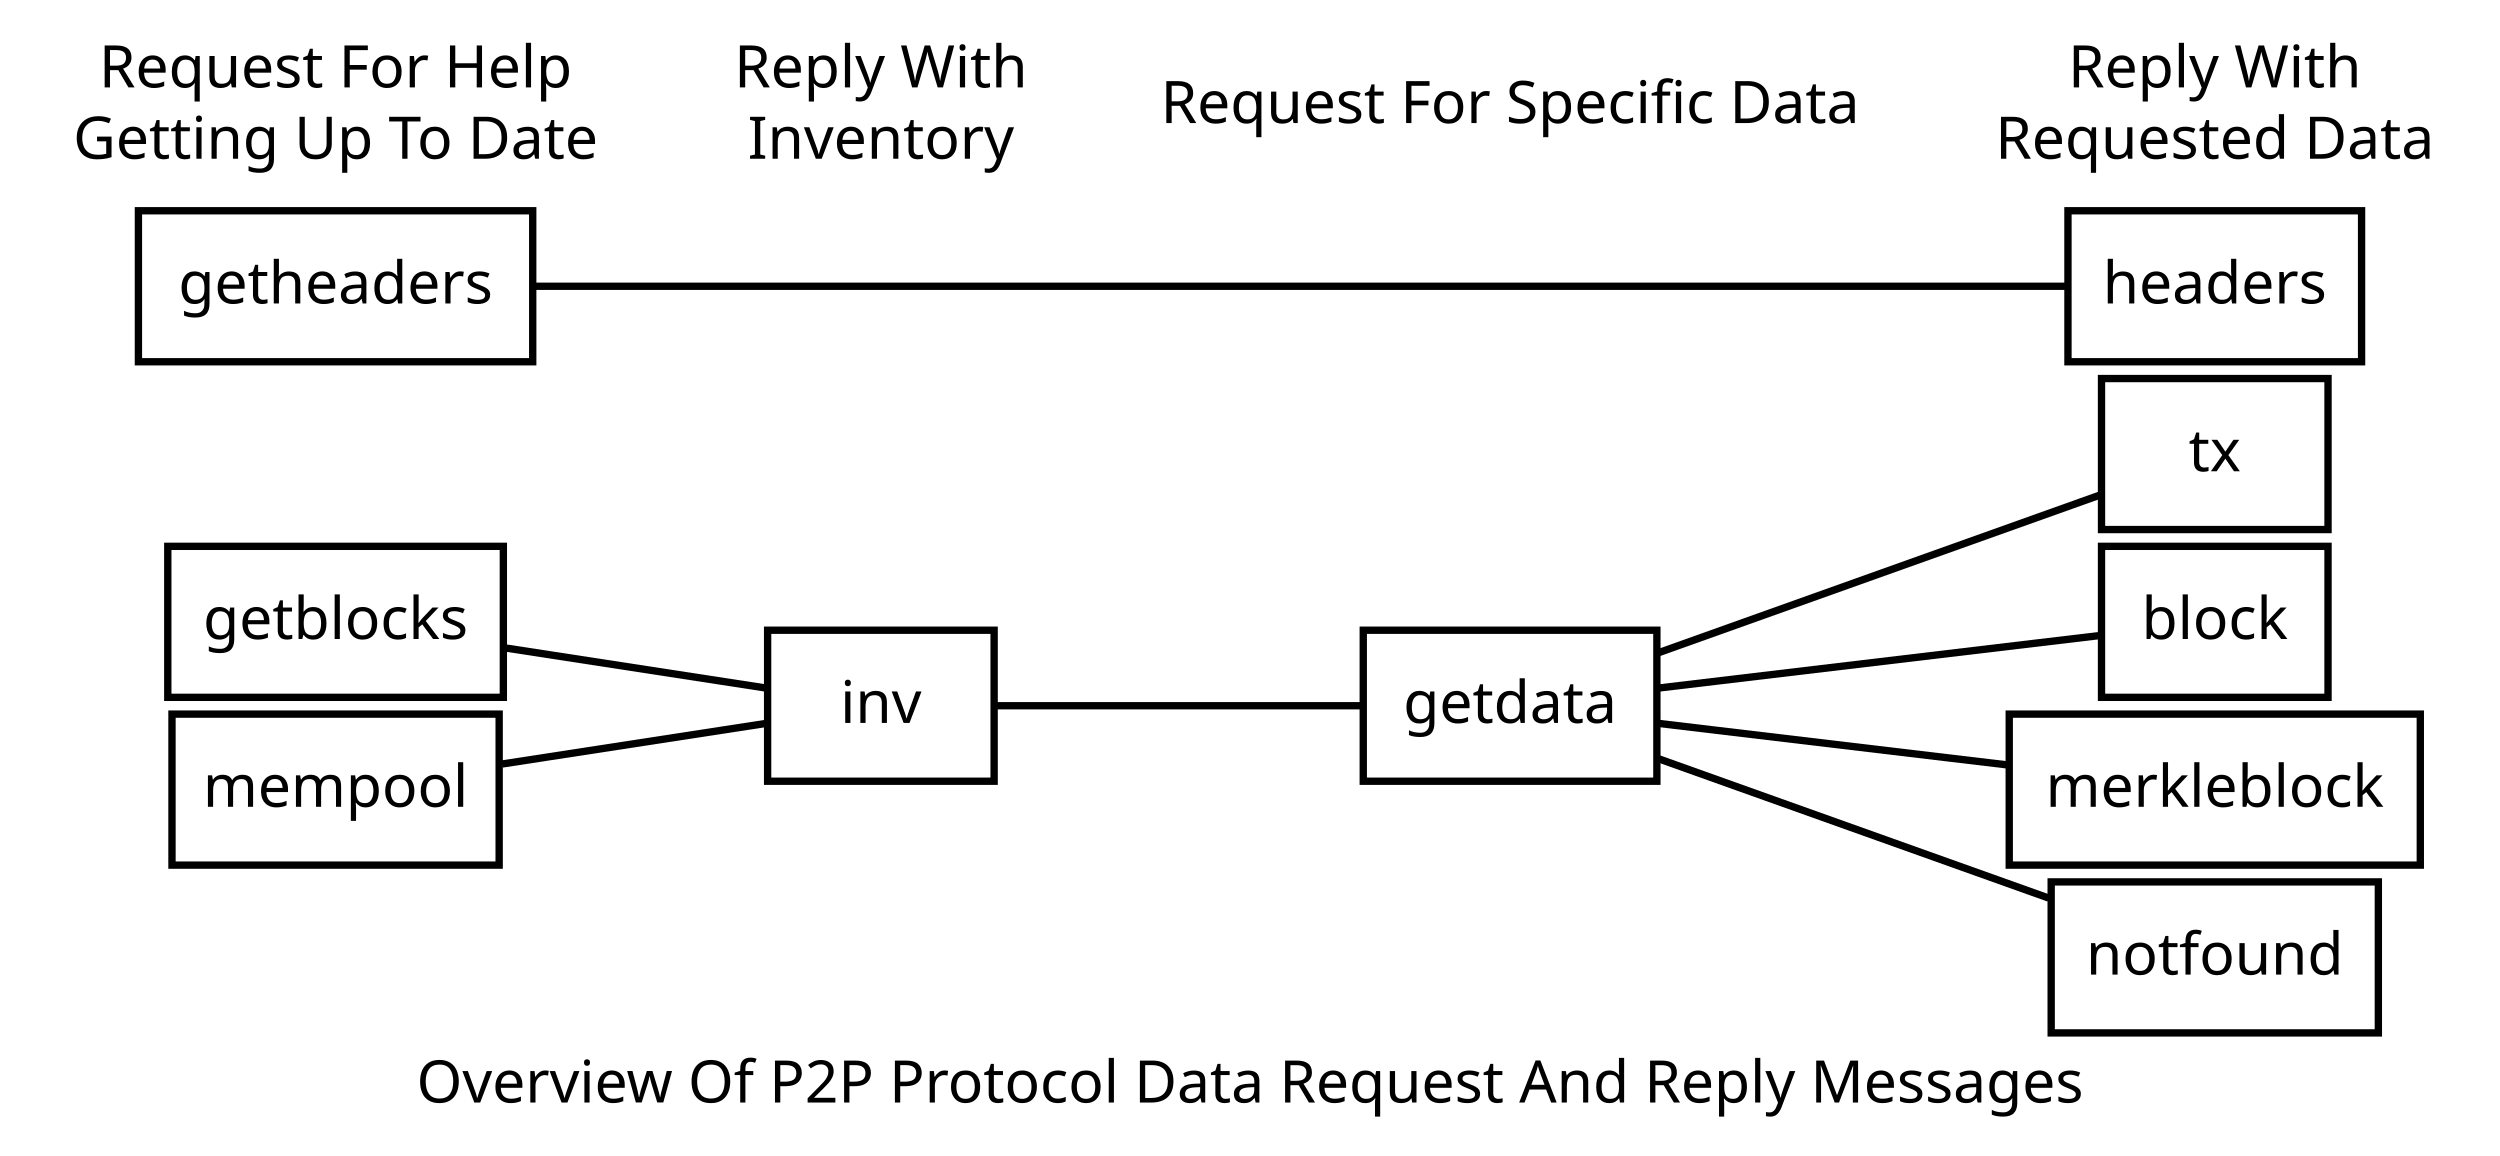
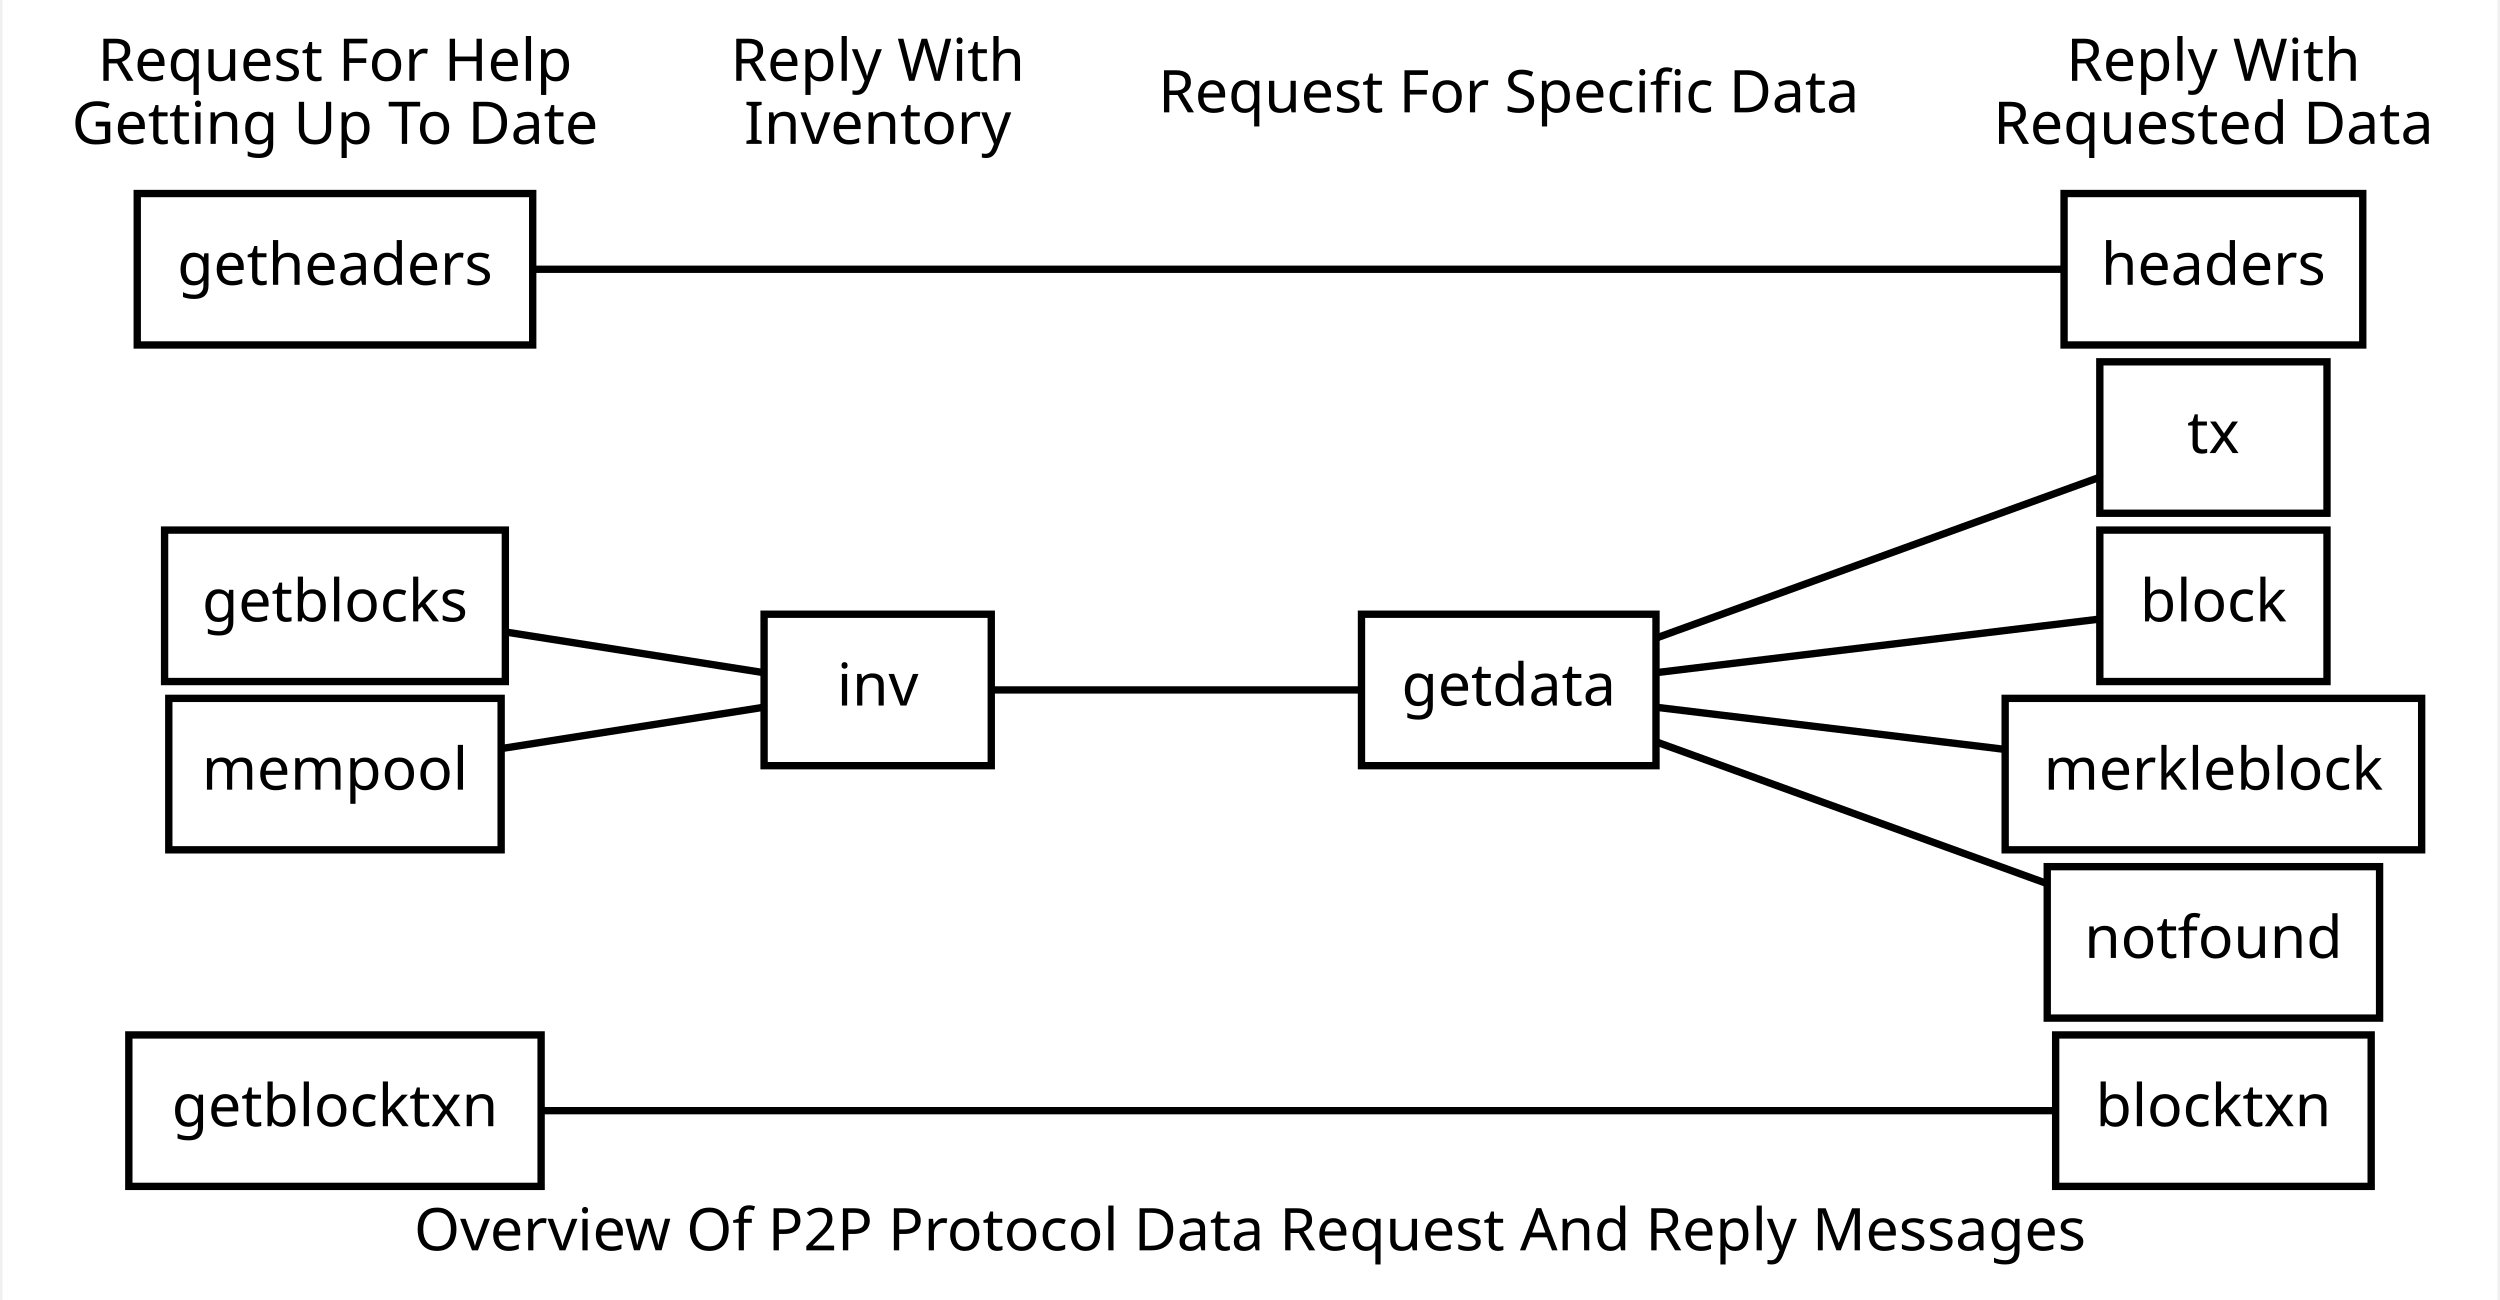
- <svg xmlns="http://www.w3.org/2000/svg" width="450pt" height="208pt" viewBox="0.00 0.00 450.00 207.63">
-   <g id="graph1" class="graph" transform="scale(0.755034 0.755034) rotate(0) translate(4 271)">
-     <polygon fill="white" stroke="white" points="-4,5 -4,-271 593,-271 593,5 -4,5" />
-     <text text-anchor="middle" x="294" y="-8.4" font-family="Sans" font-size="14.00">Overview Of P2P Protocol Data Request And Reply Messages</text>
+ <svg xmlns="http://www.w3.org/2000/svg" width="450pt" height="234pt" viewBox="0.00 0.00 450.00 234.49">
+   <g id="graph0" class="graph" transform="scale(0.758853 0.758853) rotate(0) translate(4 305)">
+     <polygon fill="white" stroke="none" points="-4,4 -4,-305 589,-305 589,4 -4,4" />
+     <text text-anchor="middle" x="292.5" y="-7.8" font-family="Sans" font-size="14.00">Overview Of P2P Protocol Data Request And Reply Messages</text>
    <g id="node1" class="node">
-       <polygon fill="none" stroke="black" stroke-width="1.75" points="116,-141 36,-141 36,-105 116,-105 116,-141" />
-       <text text-anchor="middle" x="76" y="-118.9" font-family="Sans" font-size="14.00">getblocks</text>
+       <polygon fill="none" stroke="black" stroke-width="1.75" points="124,-59 26,-59 26,-23 124,-23 124,-59" />
+       <text text-anchor="middle" x="75" y="-37.3" font-family="Sans" font-size="14.00">getblocktxn</text>
+     </g>
+     <g id="node2" class="node">
+       <polygon fill="none" stroke="black" stroke-width="1.75" points="559,-59 484,-59 484,-23 559,-23 559,-59" />
+       <text text-anchor="middle" x="521.5" y="-37.3" font-family="Sans" font-size="14.00">blocktxn</text>
+     </g>
+     <g id="edge1" class="edge">
+       <path fill="none" stroke="black" stroke-width="1.75" d="M124.061,-41C213.997,-41 403.414,-41 483.967,-41" />
    </g>
    <g id="node3" class="node">
-       <polygon fill="none" stroke="black" stroke-width="1.75" points="233,-121 179,-121 179,-85 233,-85 233,-121" />
-       <text text-anchor="middle" x="206" y="-98.9" font-family="Sans" font-size="14.00">inv</text>
+       <polygon fill="none" stroke="black" stroke-width="1.75" points="115.5,-179 34.5,-179 34.5,-143 115.5,-143 115.5,-179" />
+       <text text-anchor="middle" x="75" y="-157.3" font-family="Sans" font-size="14.00">getblocks</text>
+     </g>
+     <g id="node4" class="node">
+       <polygon fill="none" stroke="black" stroke-width="1.75" points="231,-159 177,-159 177,-123 231,-123 231,-159" />
+       <text text-anchor="middle" x="204" y="-137.3" font-family="Sans" font-size="14.00">inv</text>
    </g>
    <g id="edge2" class="edge">
-       <path fill="none" stroke="black" stroke-width="1.75" d="M116.776,-116.727C137.03,-113.611 160.945,-109.931 178.916,-107.167" />
+       <path fill="none" stroke="black" stroke-width="1.75" d="M115.835,-154.727C135.767,-151.588 159.329,-147.877 176.927,-145.106" />
+     </g>
+     <g id="node6" class="node">
+       <polygon fill="none" stroke="black" stroke-width="1.75" points="389,-159 319,-159 319,-123 389,-123 389,-159" />
+       <text text-anchor="middle" x="354" y="-137.3" font-family="Sans" font-size="14.00">getdata</text>
+     </g>
+     <g id="edge4" class="edge">
+       <path fill="none" stroke="black" stroke-width="1.75" d="M231.119,-141C255.516,-141 292.082,-141 318.797,-141" />
+     </g>
+     <g id="node5" class="node">
+       <polygon fill="none" stroke="black" stroke-width="1.75" points="114.5,-139 35.5,-139 35.5,-103 114.5,-103 114.5,-139" />
+       <text text-anchor="middle" x="75" y="-117.3" font-family="Sans" font-size="14.00">mempool</text>
+     </g>
+     <g id="edge3" class="edge">
+       <path fill="none" stroke="black" stroke-width="1.75" d="M114.794,-127.109C134.927,-130.28 158.986,-134.069 176.888,-136.888" />
    </g>
    <g id="node7" class="node">
-       <polygon fill="none" stroke="black" stroke-width="1.75" points="391,-121 321,-121 321,-85 391,-85 391,-121" />
-       <text text-anchor="middle" x="356" y="-98.9" font-family="Sans" font-size="14.00">getdata</text>
+       <polygon fill="none" stroke="black" stroke-width="1.75" points="548.5,-219 494.5,-219 494.5,-183 548.5,-183 548.5,-219" />
+       <text text-anchor="middle" x="521.5" y="-197.3" font-family="Sans" font-size="14.00">tx</text>
+     </g>
+     <g id="edge5" class="edge">
+       <path fill="none" stroke="black" stroke-width="1.75" d="M389.292,-153.432C420.536,-164.759 466.011,-181.246 494.393,-191.535" />
+     </g>
+     <g id="node8" class="node">
+       <polygon fill="none" stroke="black" stroke-width="1.75" points="548.5,-179 494.5,-179 494.5,-143 548.5,-143 548.5,-179" />
+       <text text-anchor="middle" x="521.5" y="-157.3" font-family="Sans" font-size="14.00">block</text>
    </g>
    <g id="edge6" class="edge">
-       <path fill="none" stroke="black" stroke-width="1.75" d="M233.164,-103C257.732,-103 294.053,-103 320.831,-103" />
-     </g>
-     <g id="node4" class="node">
-       <polygon fill="none" stroke="black" stroke-width="1.75" points="115,-101 37,-101 37,-65 115,-65 115,-101" />
-       <text text-anchor="middle" x="76" y="-78.9" font-family="Sans" font-size="14.00">mempool</text>
-     </g>
-     <g id="edge4" class="edge">
-       <path fill="none" stroke="black" stroke-width="1.75" d="M115.711,-89.109C136.17,-92.257 160.59,-96.014 178.871,-98.826" />
+       <path fill="none" stroke="black" stroke-width="1.75" d="M389.292,-145.144C420.536,-148.92 466.011,-154.415 494.393,-157.845" />
    </g>
    <g id="node9" class="node">
-       <polygon fill="none" stroke="black" stroke-width="1.75" points="551,-181 497,-181 497,-145 551,-145 551,-181" />
-       <text text-anchor="middle" x="524" y="-158.9" font-family="Sans" font-size="14.00">tx</text>
+       <polygon fill="none" stroke="black" stroke-width="1.75" points="571,-139 472,-139 472,-103 571,-103 571,-139" />
+       <text text-anchor="middle" x="521.5" y="-117.3" font-family="Sans" font-size="14.00">merkleblock</text>
+     </g>
+     <g id="edge7" class="edge">
+       <path fill="none" stroke="black" stroke-width="1.75" d="M389.292,-136.856C413.151,-133.973 445.309,-130.087 471.816,-126.883" />
+     </g>
+     <g id="node10" class="node">
+       <polygon fill="none" stroke="black" stroke-width="1.75" points="561,-99 482,-99 482,-63 561,-63 561,-99" />
+       <text text-anchor="middle" x="521.5" y="-77.3" font-family="Sans" font-size="14.00">notfound</text>
    </g>
    <g id="edge8" class="edge">
-       <path fill="none" stroke="black" stroke-width="1.75" d="M391.218,-115.578C422.681,-126.815 468.117,-143.042 496.844,-153.301" />
+       <path fill="none" stroke="black" stroke-width="1.75" d="M389.292,-128.568C416.275,-118.785 453.873,-105.155 481.908,-94.991" />
    </g>
    <g id="node11" class="node">
-       <polygon fill="none" stroke="black" stroke-width="1.75" points="551,-141 497,-141 497,-105 551,-105 551,-141" />
-       <text text-anchor="middle" x="524" y="-118.9" font-family="Sans" font-size="14.00">block</text>
+       <polygon fill="none" stroke="black" stroke-width="1.75" points="122,-259 28,-259 28,-223 122,-223 122,-259" />
+       <text text-anchor="middle" x="75" y="-237.3" font-family="Sans" font-size="14.00">getheaders</text>
    </g>
-     <g id="edge10" class="edge">
-       <path fill="none" stroke="black" stroke-width="1.75" d="M391.218,-107.193C422.681,-110.938 468.117,-116.347 496.844,-119.767" />
+     <g id="node12" class="node">
+       <polygon fill="none" stroke="black" stroke-width="1.75" points="557,-259 486,-259 486,-223 557,-223 557,-259" />
+       <text text-anchor="middle" x="521.5" y="-237.3" font-family="Sans" font-size="14.00">headers</text>
+     </g>
+     <g id="edge9" class="edge">
+       <path fill="none" stroke="black" stroke-width="1.75" d="M122.361,-241C212.248,-241 405.736,-241 485.746,-241" />
    </g>
    <g id="node13" class="node">
-       <polygon fill="none" stroke="black" stroke-width="1.75" points="573,-101 475,-101 475,-65 573,-65 573,-101" />
-       <text text-anchor="middle" x="524" y="-78.9" font-family="Sans" font-size="14.00">merkleblock</text>
+       <text text-anchor="middle" x="75" y="-285.8" font-family="Sans" font-size="14.00">Request For Help</text>
+       <text text-anchor="middle" x="75" y="-270.8" font-family="Sans" font-size="14.00">Getting Up To Date</text>
    </g>
-     <g id="edge12" class="edge">
-       <path fill="none" stroke="black" stroke-width="1.75" d="M391.218,-98.807C415.369,-95.932 447.752,-92.077 474.492,-88.894" />
+     <g id="node14" class="node">
+       <text text-anchor="middle" x="204" y="-285.8" font-family="Sans" font-size="14.00">Reply With</text>
+       <text text-anchor="middle" x="204" y="-270.8" font-family="Sans" font-size="14.00">Inventory</text>
    </g>
    <g id="node15" class="node">
-       <polygon fill="none" stroke="black" stroke-width="1.75" points="563,-61 485,-61 485,-25 563,-25 563,-61" />
-       <text text-anchor="middle" x="524" y="-38.9" font-family="Sans" font-size="14.00">notfound</text>
-     </g>
-     <g id="edge14" class="edge">
-       <path fill="none" stroke="black" stroke-width="1.75" d="M391.218,-90.422C418.448,-80.697 456.143,-67.235 484.415,-57.138" />
+       <text text-anchor="middle" x="354" y="-278.3" font-family="Sans" font-size="14.00">Request For Specific Data</text>
    </g>
    <g id="node16" class="node">
-       <polygon fill="none" stroke="black" stroke-width="1.75" points="123,-221 29,-221 29,-185 123,-185 123,-221" />
-       <text text-anchor="middle" x="76" y="-198.9" font-family="Sans" font-size="14.00">getheaders</text>
-     </g>
-     <g id="node18" class="node">
-       <polygon fill="none" stroke="black" stroke-width="1.75" points="559,-221 489,-221 489,-185 559,-185 559,-221" />
-       <text text-anchor="middle" x="524" y="-198.9" font-family="Sans" font-size="14.00">headers</text>
-     </g>
-     <g id="edge16" class="edge">
-       <path fill="none" stroke="black" stroke-width="1.75" d="M123.097,-203C213.183,-203 408.074,-203 488.344,-203" />
-     </g>
-     <g id="node20" class="node">
-       <text text-anchor="middle" x="76" y="-250.4" font-family="Sans" font-size="14.00">Request For Help</text>
-       <text text-anchor="middle" x="76" y="-233.4" font-family="Sans" font-size="14.00">Getting Up To Date</text>
-     </g>
-     <g id="node21" class="node">
-       <text text-anchor="middle" x="206" y="-250.4" font-family="Sans" font-size="14.00">Reply With</text>
-       <text text-anchor="middle" x="206" y="-233.4" font-family="Sans" font-size="14.00">Inventory</text>
-     </g>
-     <g id="node22" class="node">
-       <text text-anchor="middle" x="356" y="-241.9" font-family="Sans" font-size="14.00">Request For Specific Data</text>
-     </g>
-     <g id="node23" class="node">
-       <text text-anchor="middle" x="524" y="-250.4" font-family="Sans" font-size="14.00">Reply With</text>
-       <text text-anchor="middle" x="524" y="-233.4" font-family="Sans" font-size="14.00">Requested Data</text>
+       <text text-anchor="middle" x="521.5" y="-285.8" font-family="Sans" font-size="14.00">Reply With</text>
+       <text text-anchor="middle" x="521.5" y="-270.8" font-family="Sans" font-size="14.00">Requested Data</text>
    </g>
  </g>
</svg>
